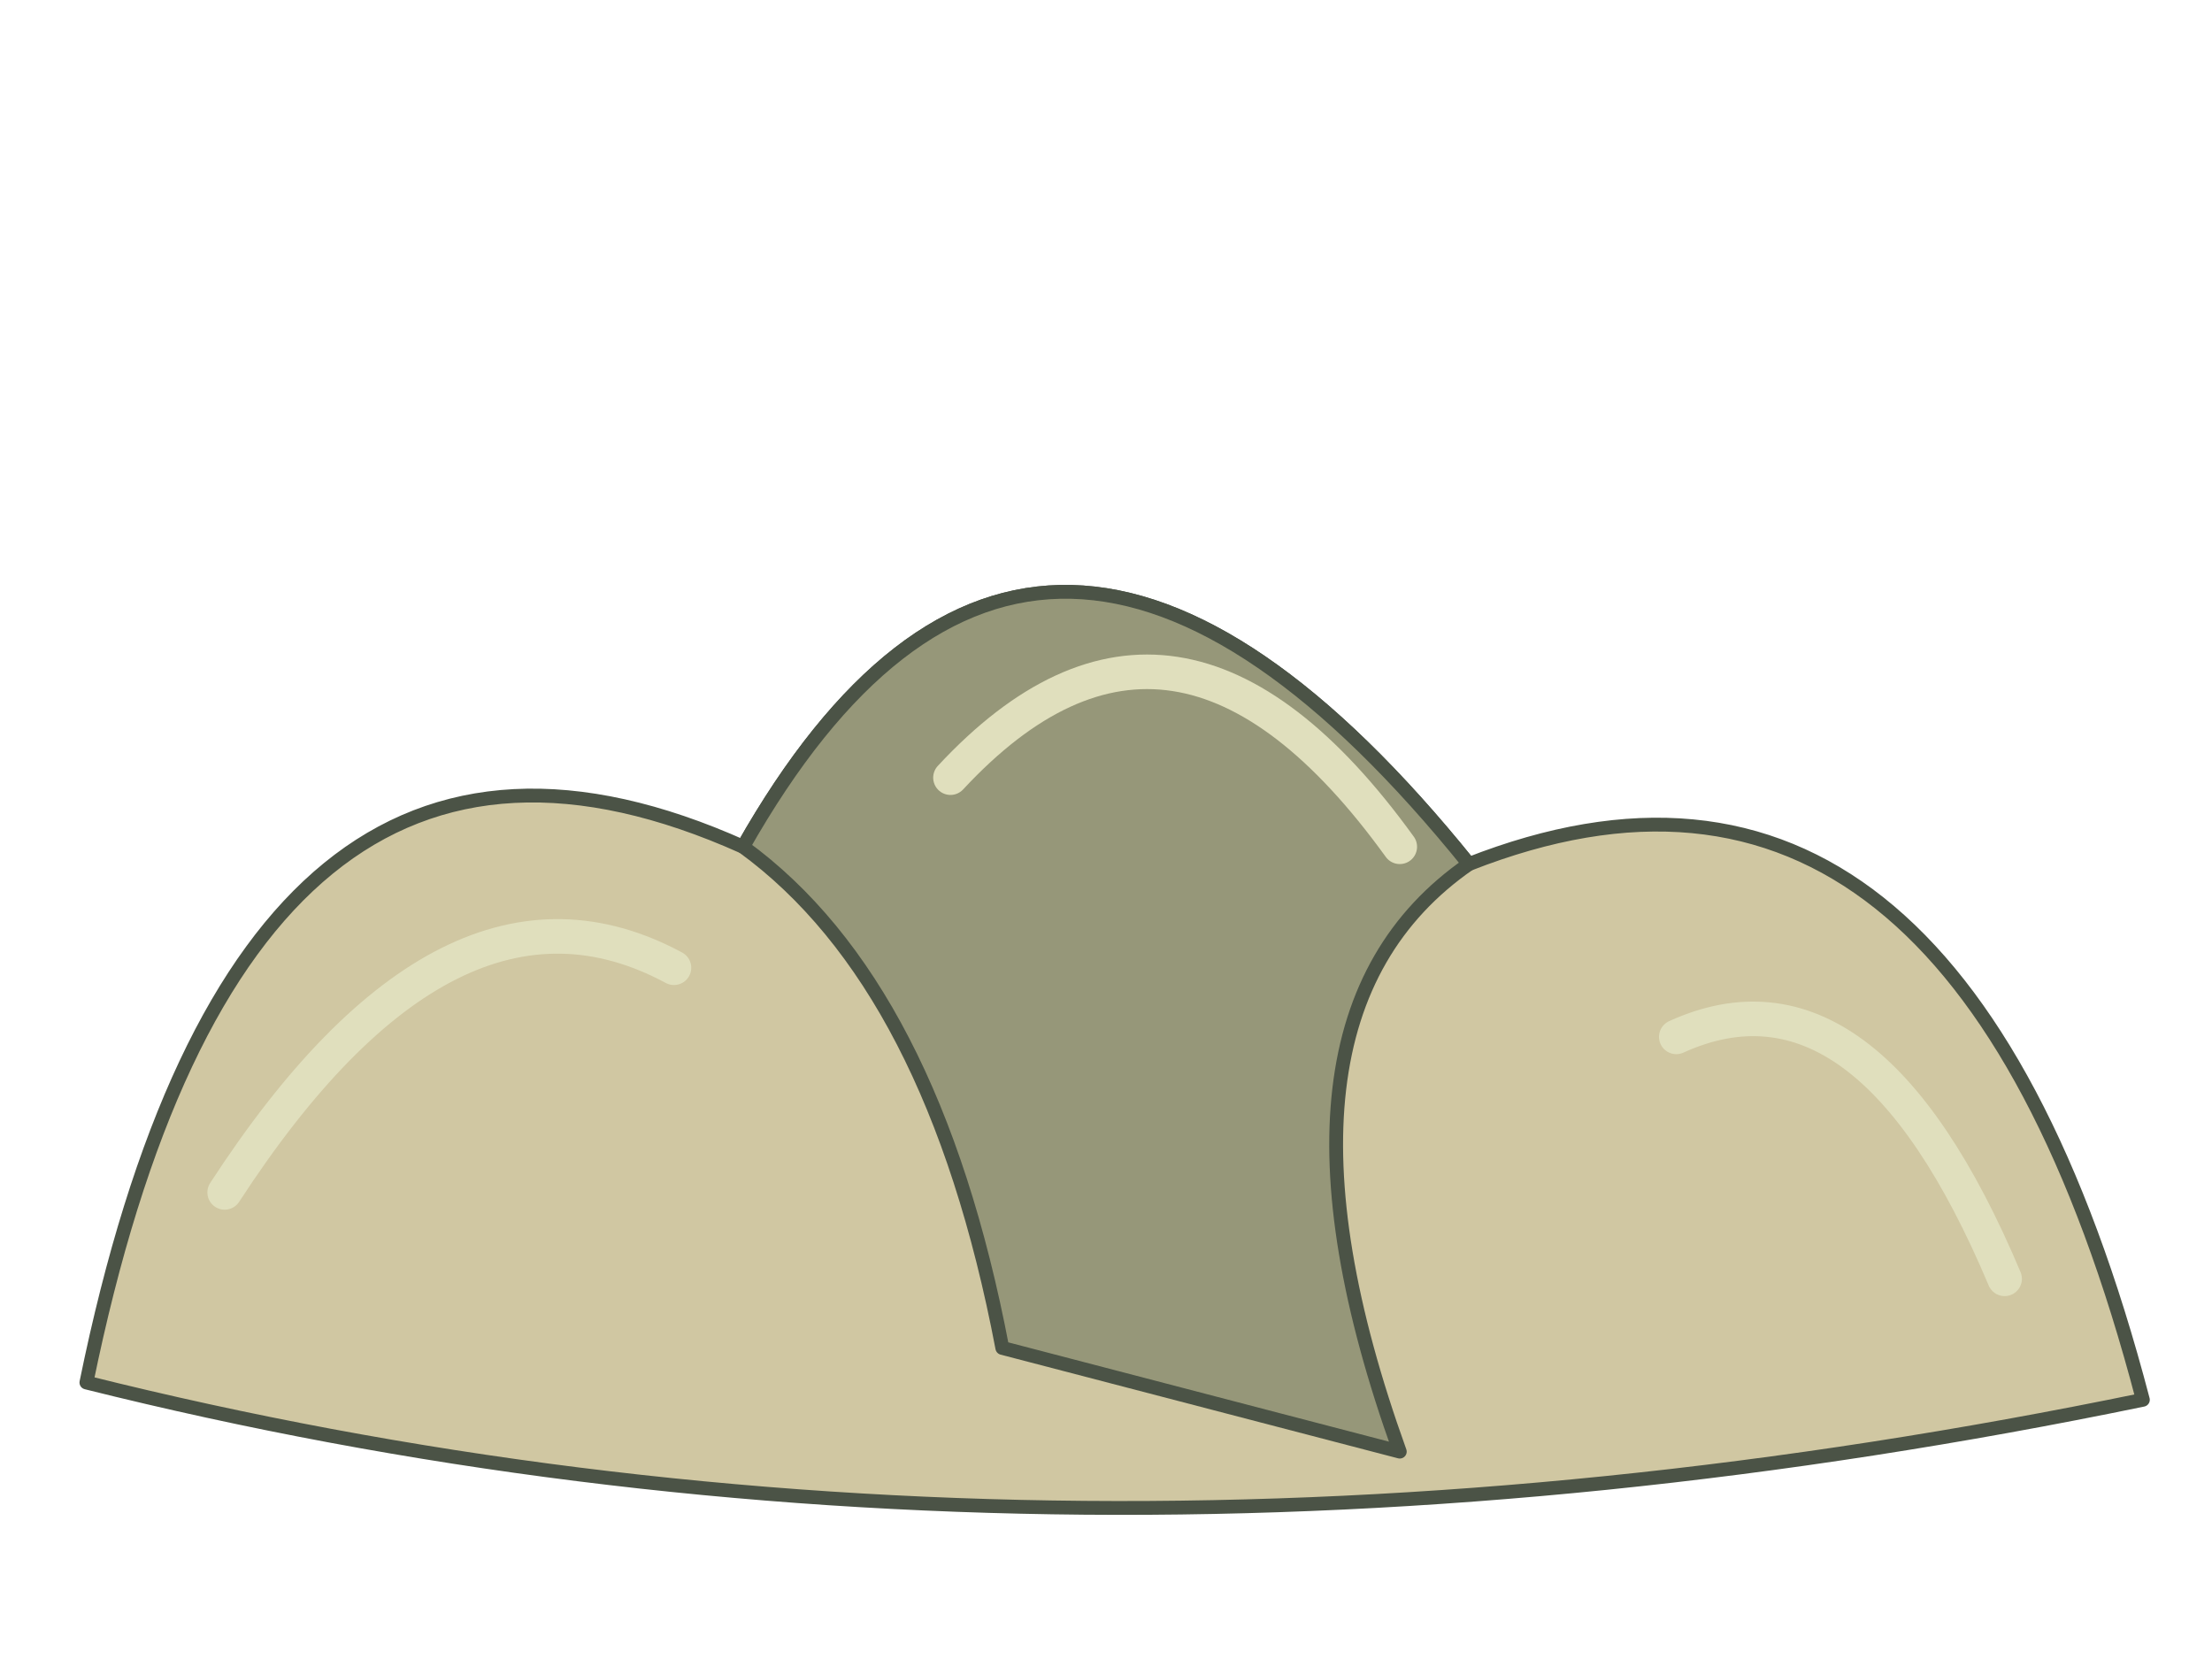
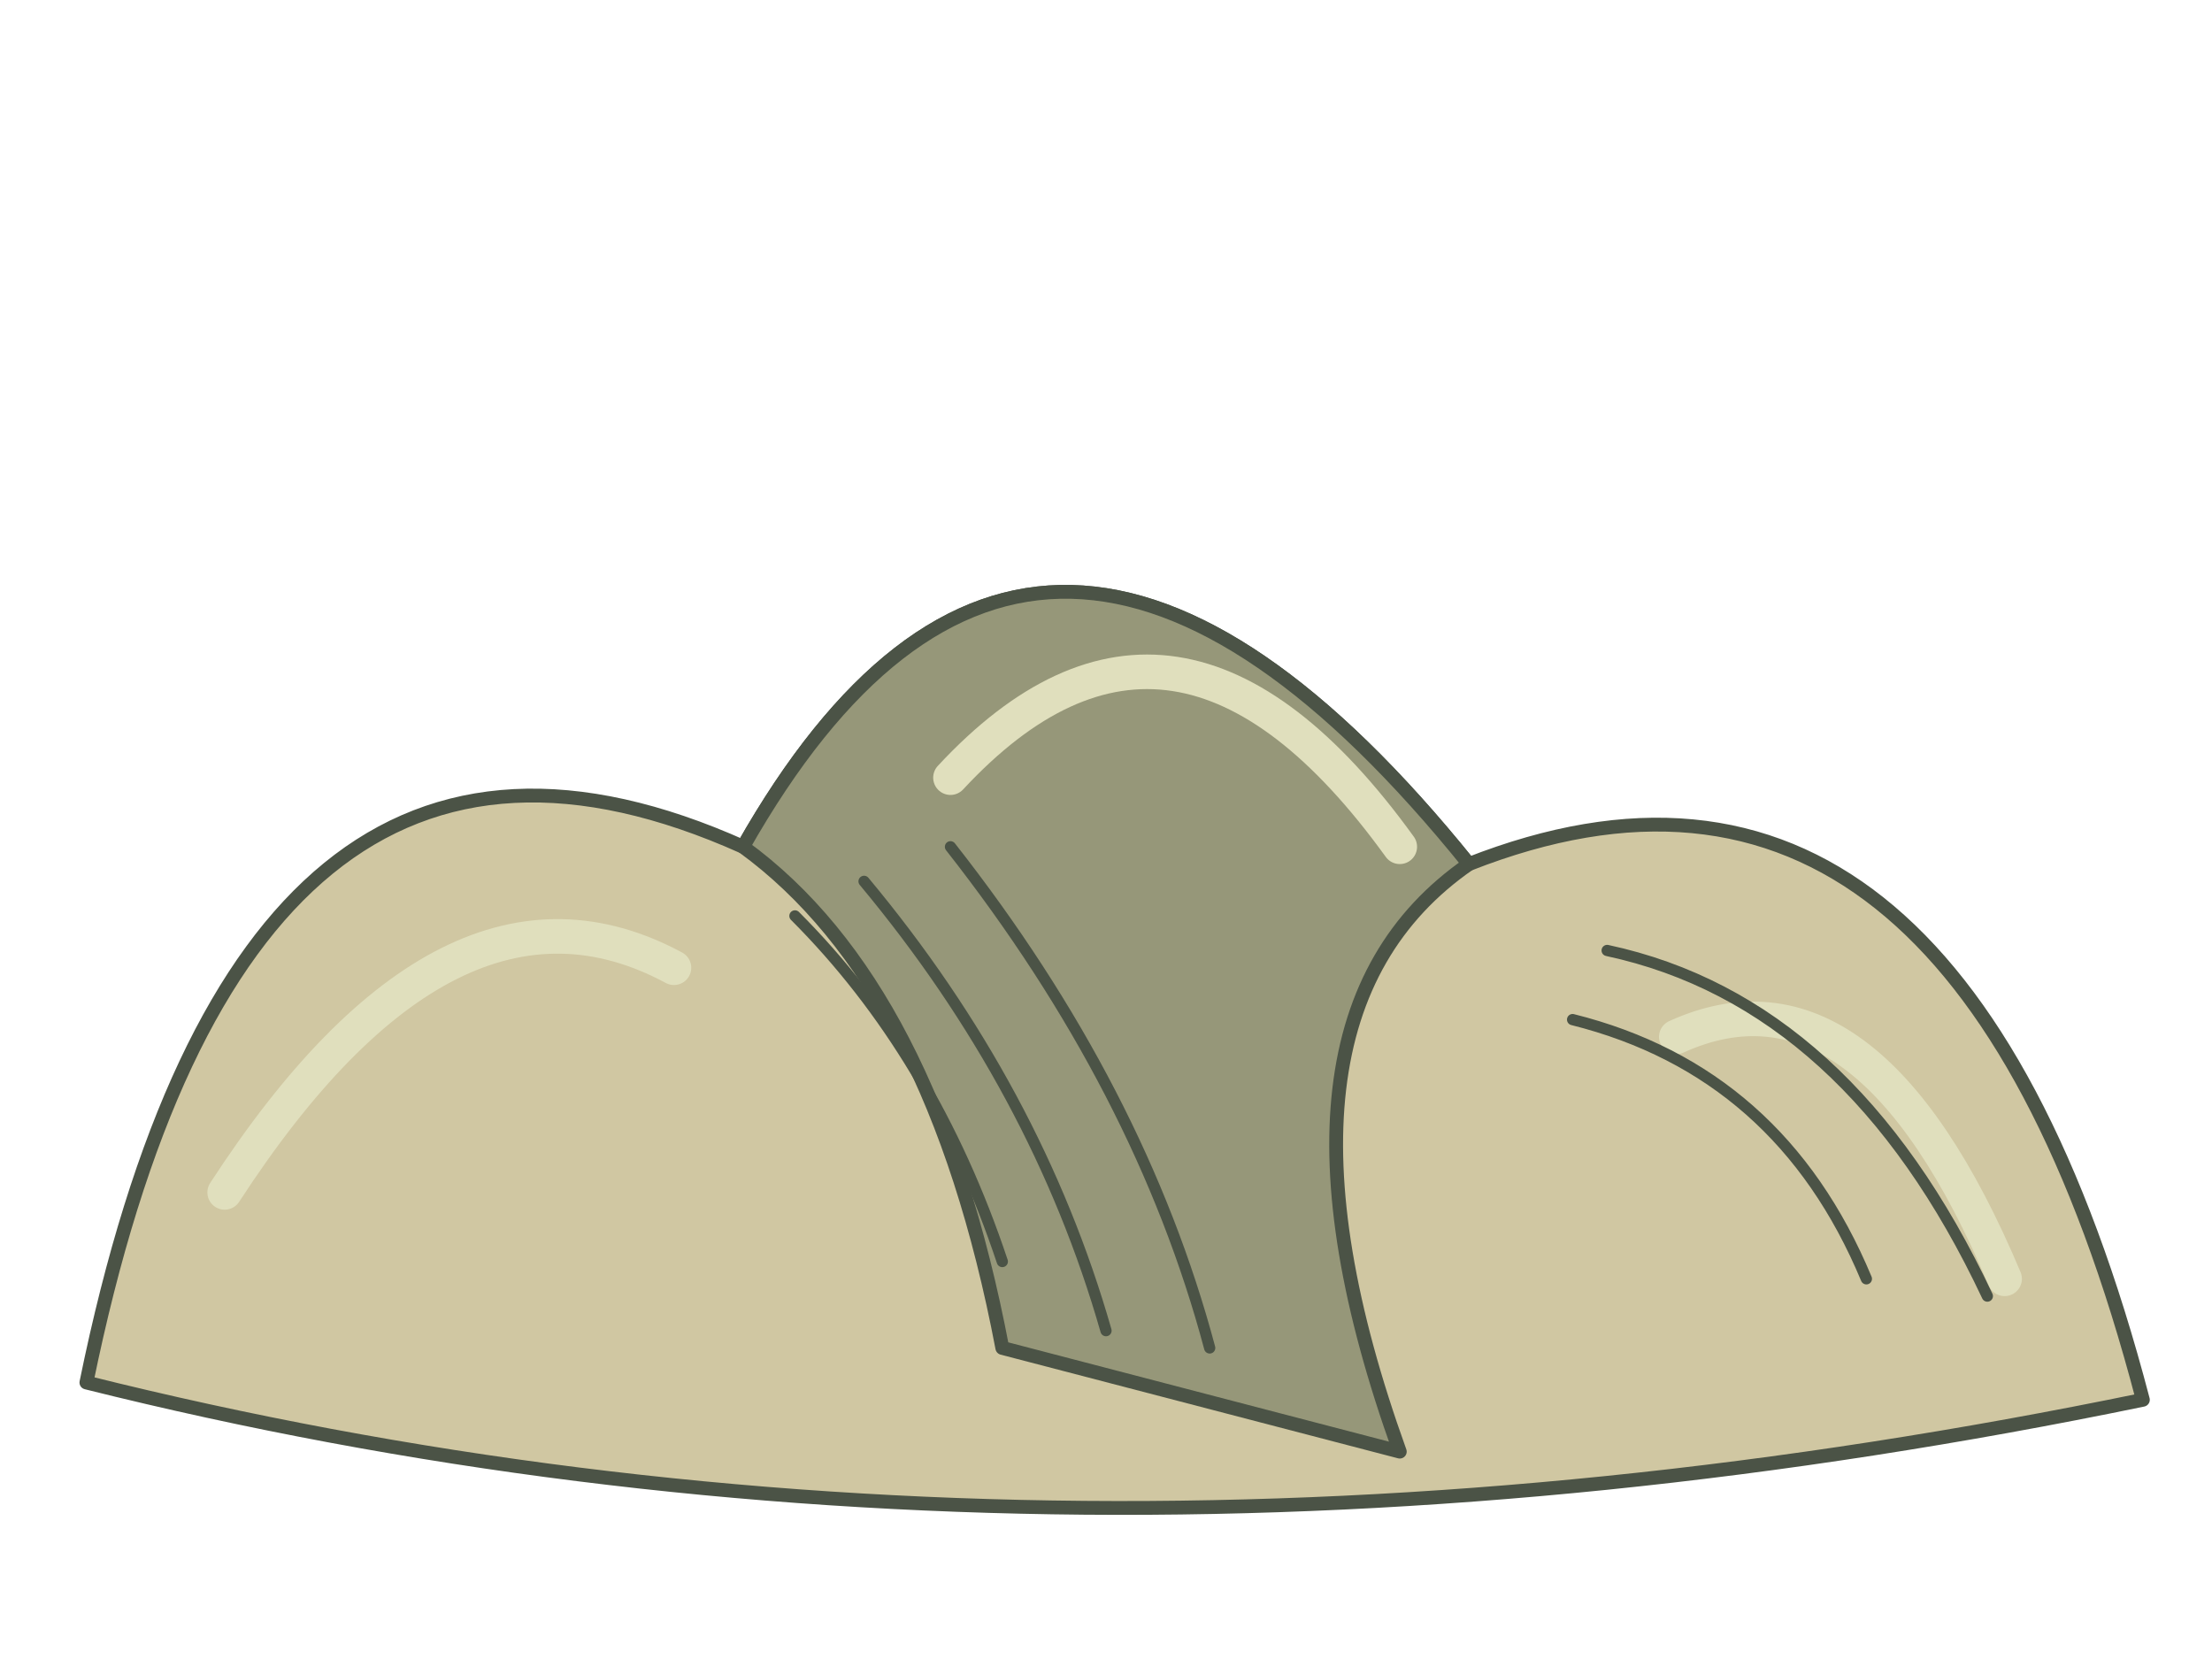
<svg xmlns="http://www.w3.org/2000/svg" viewBox="0 0 128 96" width="128" height="96">
  <path d="M5 80Q14 36 43 49Q60 19 85 50Q113 39 124 81Q61 94 5 80Z" fill="#d0c7a2" stroke="#4b5346" stroke-width="0.8" stroke-linejoin="round" stroke-linecap="round" />
  <path d="M43 49Q54 57 58 78L81 84Q72 59 85 50Q60 19 43 49Z" fill="#969779" stroke="#4b5346" stroke-width="0.8" stroke-linejoin="round" stroke-linecap="round" />
  <path d="M13 69Q26 49 39 56M55 45Q68 31 81 49M97 60Q108 55 116 74" fill="none" stroke="#e0dfbd" stroke-width="2" stroke-linejoin="round" stroke-linecap="round" />
+   <path d="M46 53Q54 61 58 73M50 51Q60 63 64 77M55 49Q66 63 70 78M91 59Q103 62 108 74M93 55Q107 58 115 75" fill="none" stroke="#4b5346" stroke-width="0.65" stroke-linejoin="round" stroke-linecap="round" />
</svg>
